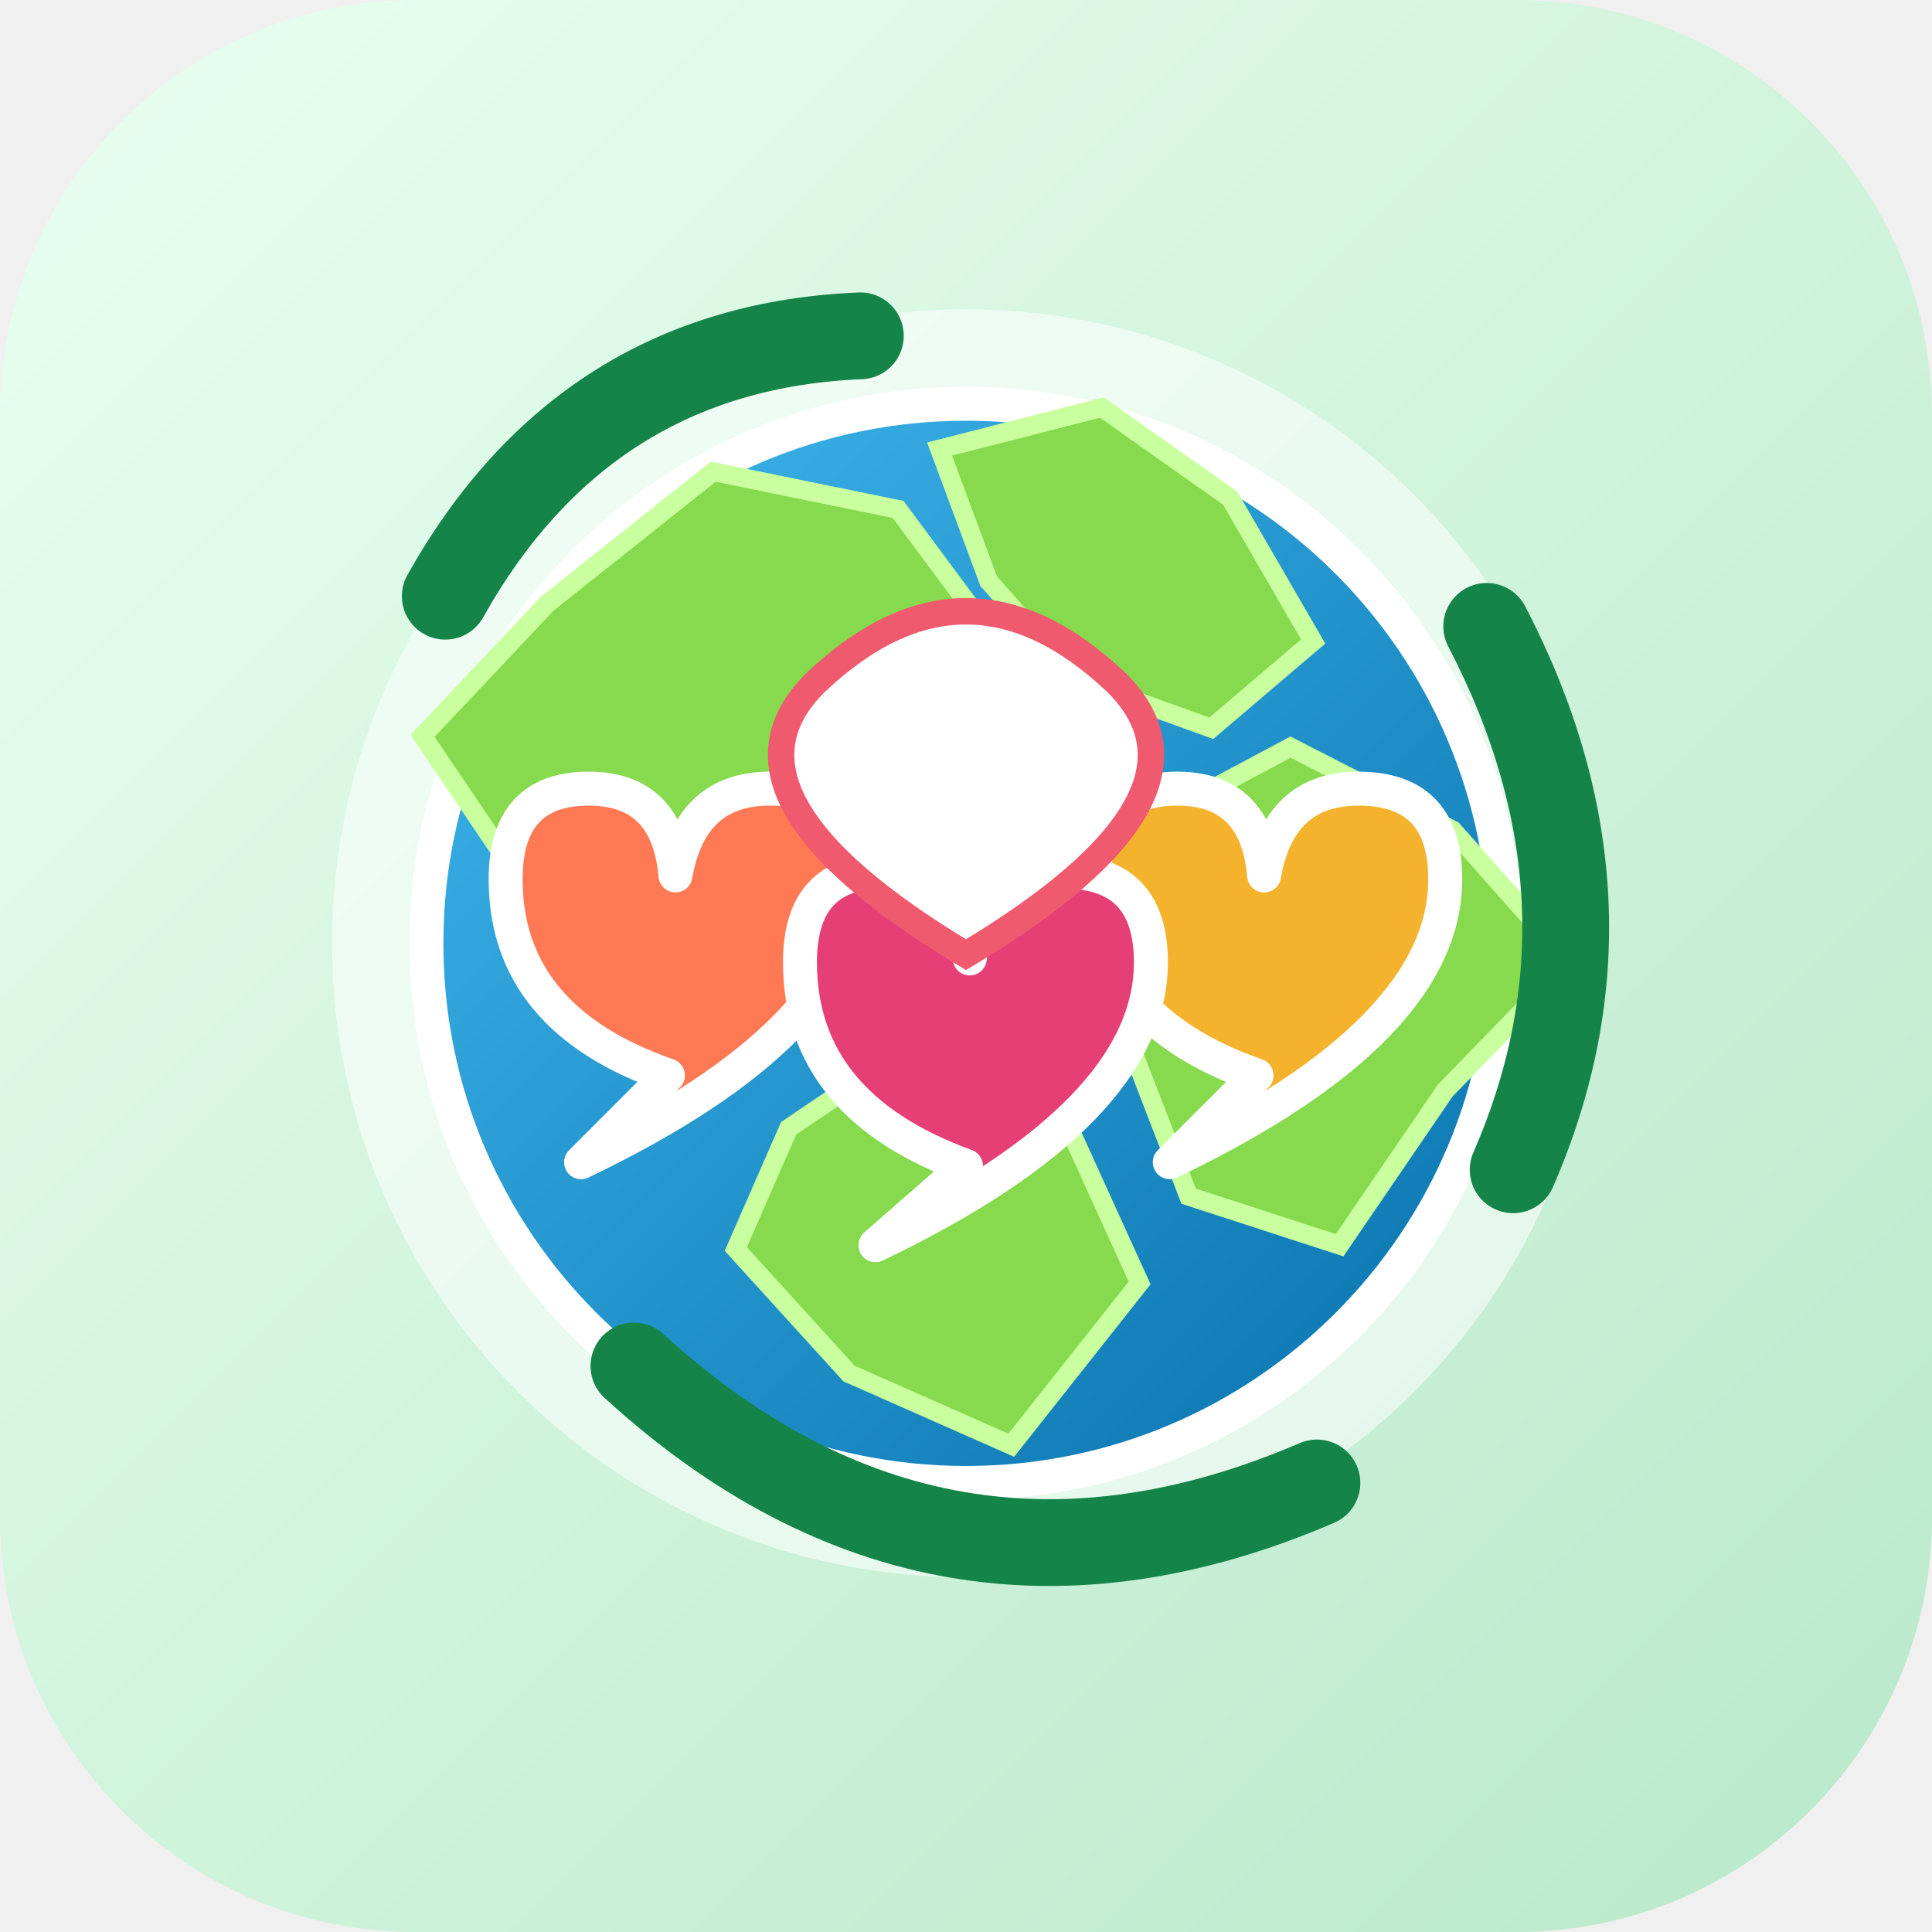
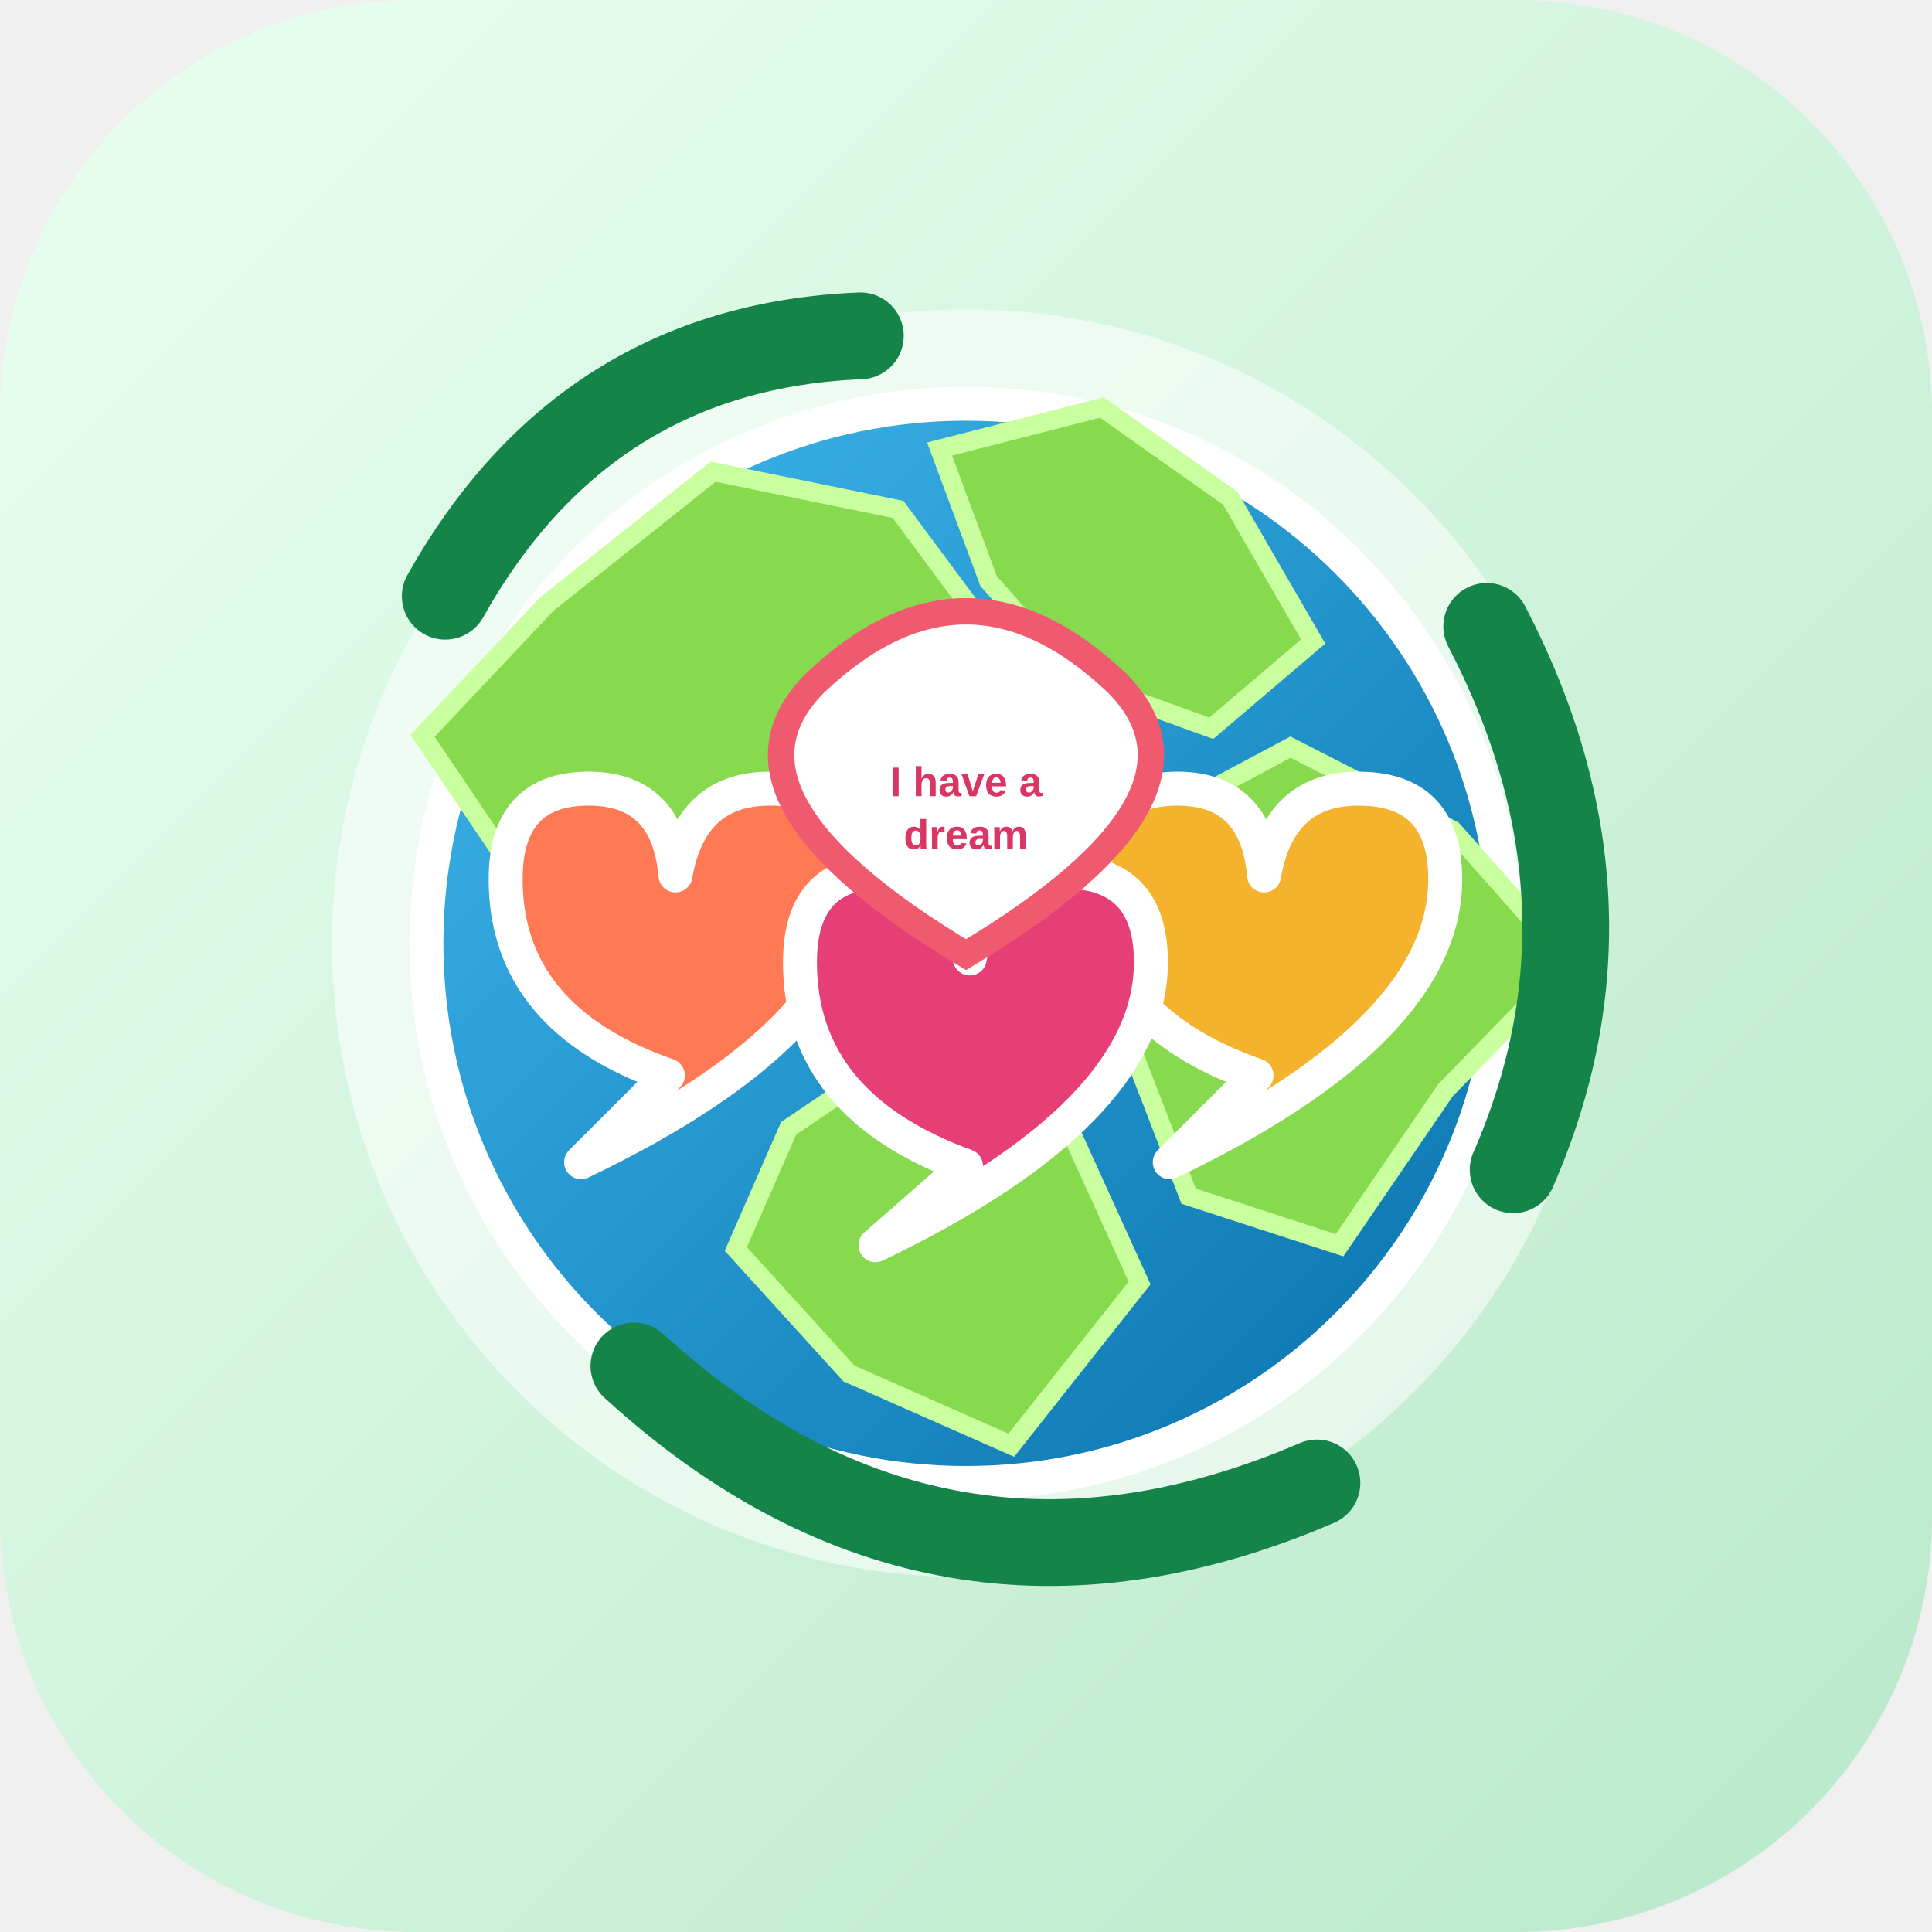
<svg xmlns="http://www.w3.org/2000/svg" viewBox="0 0 512 512">
  <defs>
    <linearGradient id="bg" x1="0" y1="0" x2="1" y2="1">
      <stop stop-color="#e9fff1" />
      <stop offset="1" stop-color="#b9e8c9" />
    </linearGradient>
    <linearGradient id="sea" x1="0" y1="0" x2="1" y2="1">
      <stop stop-color="#40b8ed" />
      <stop offset="1" stop-color="#0871ac" />
    </linearGradient>
  </defs>
  <rect width="512" height="512" rx="110" fill="url(#bg)" />
  <circle cx="256" cy="250" r="168" fill="#fff" opacity=".55" />
  <circle cx="256" cy="250" r="143" fill="url(#sea)" stroke="#fff" stroke-width="9" />
  <path d="M145 160l44-35 49 10 23 31-24 36-38 14-17 33-43-14-27-40zM249 119l43-11 34 24 22 38-27 23-36-13-23-26zM297 222l45-24 43 22 31 35-33 34-28 41-40-13-17-44-30-24zM209 299l37-25 36 22 20 44-34 43-43-19-30-33z" fill="#87d94d" stroke="#c9ff9f" stroke-width="5" />
  <path d="M118 158q37-66 110-69M394 166q38 73 7 144M349 393q-100 43-181-31" fill="none" stroke="#158449" stroke-width="23" stroke-linecap="round" />
  <g stroke="#fff" stroke-width="9" stroke-linecap="round" stroke-linejoin="round">
    <path d="M177 285q-43-15-43-52 0-24 22-24 21 0 23 23 4-23 25-23 23 0 23 24 0 40-73 75z" fill="#ff7955" />
    <path d="M333 285q-43-15-43-52 0-24 22-24 21 0 23 23 4-23 25-23 23 0 23 24 0 40-73 75z" fill="#f4b22d" />
    <path d="M256 309q-44-16-44-54 0-24 22-24 21 0 23 23 4-23 25-23 23 0 23 24 0 40-73 75z" fill="#e63f76" />
  </g>
  <path d="M216 181q40-38 80 0 30 30-40 72-70-42-40-72z" fill="#fff" stroke="#ef5a6f" stroke-width="7" />
+   <text x="256" y="211" text-anchor="middle" font-family="Arial,sans-serif" font-size="11" font-weight="800" fill="#d93664">I have a</text>
+   <text x="256" y="225" text-anchor="middle" font-family="Arial,sans-serif" font-size="11" font-weight="800" fill="#d93664">dream</text>
</svg>
